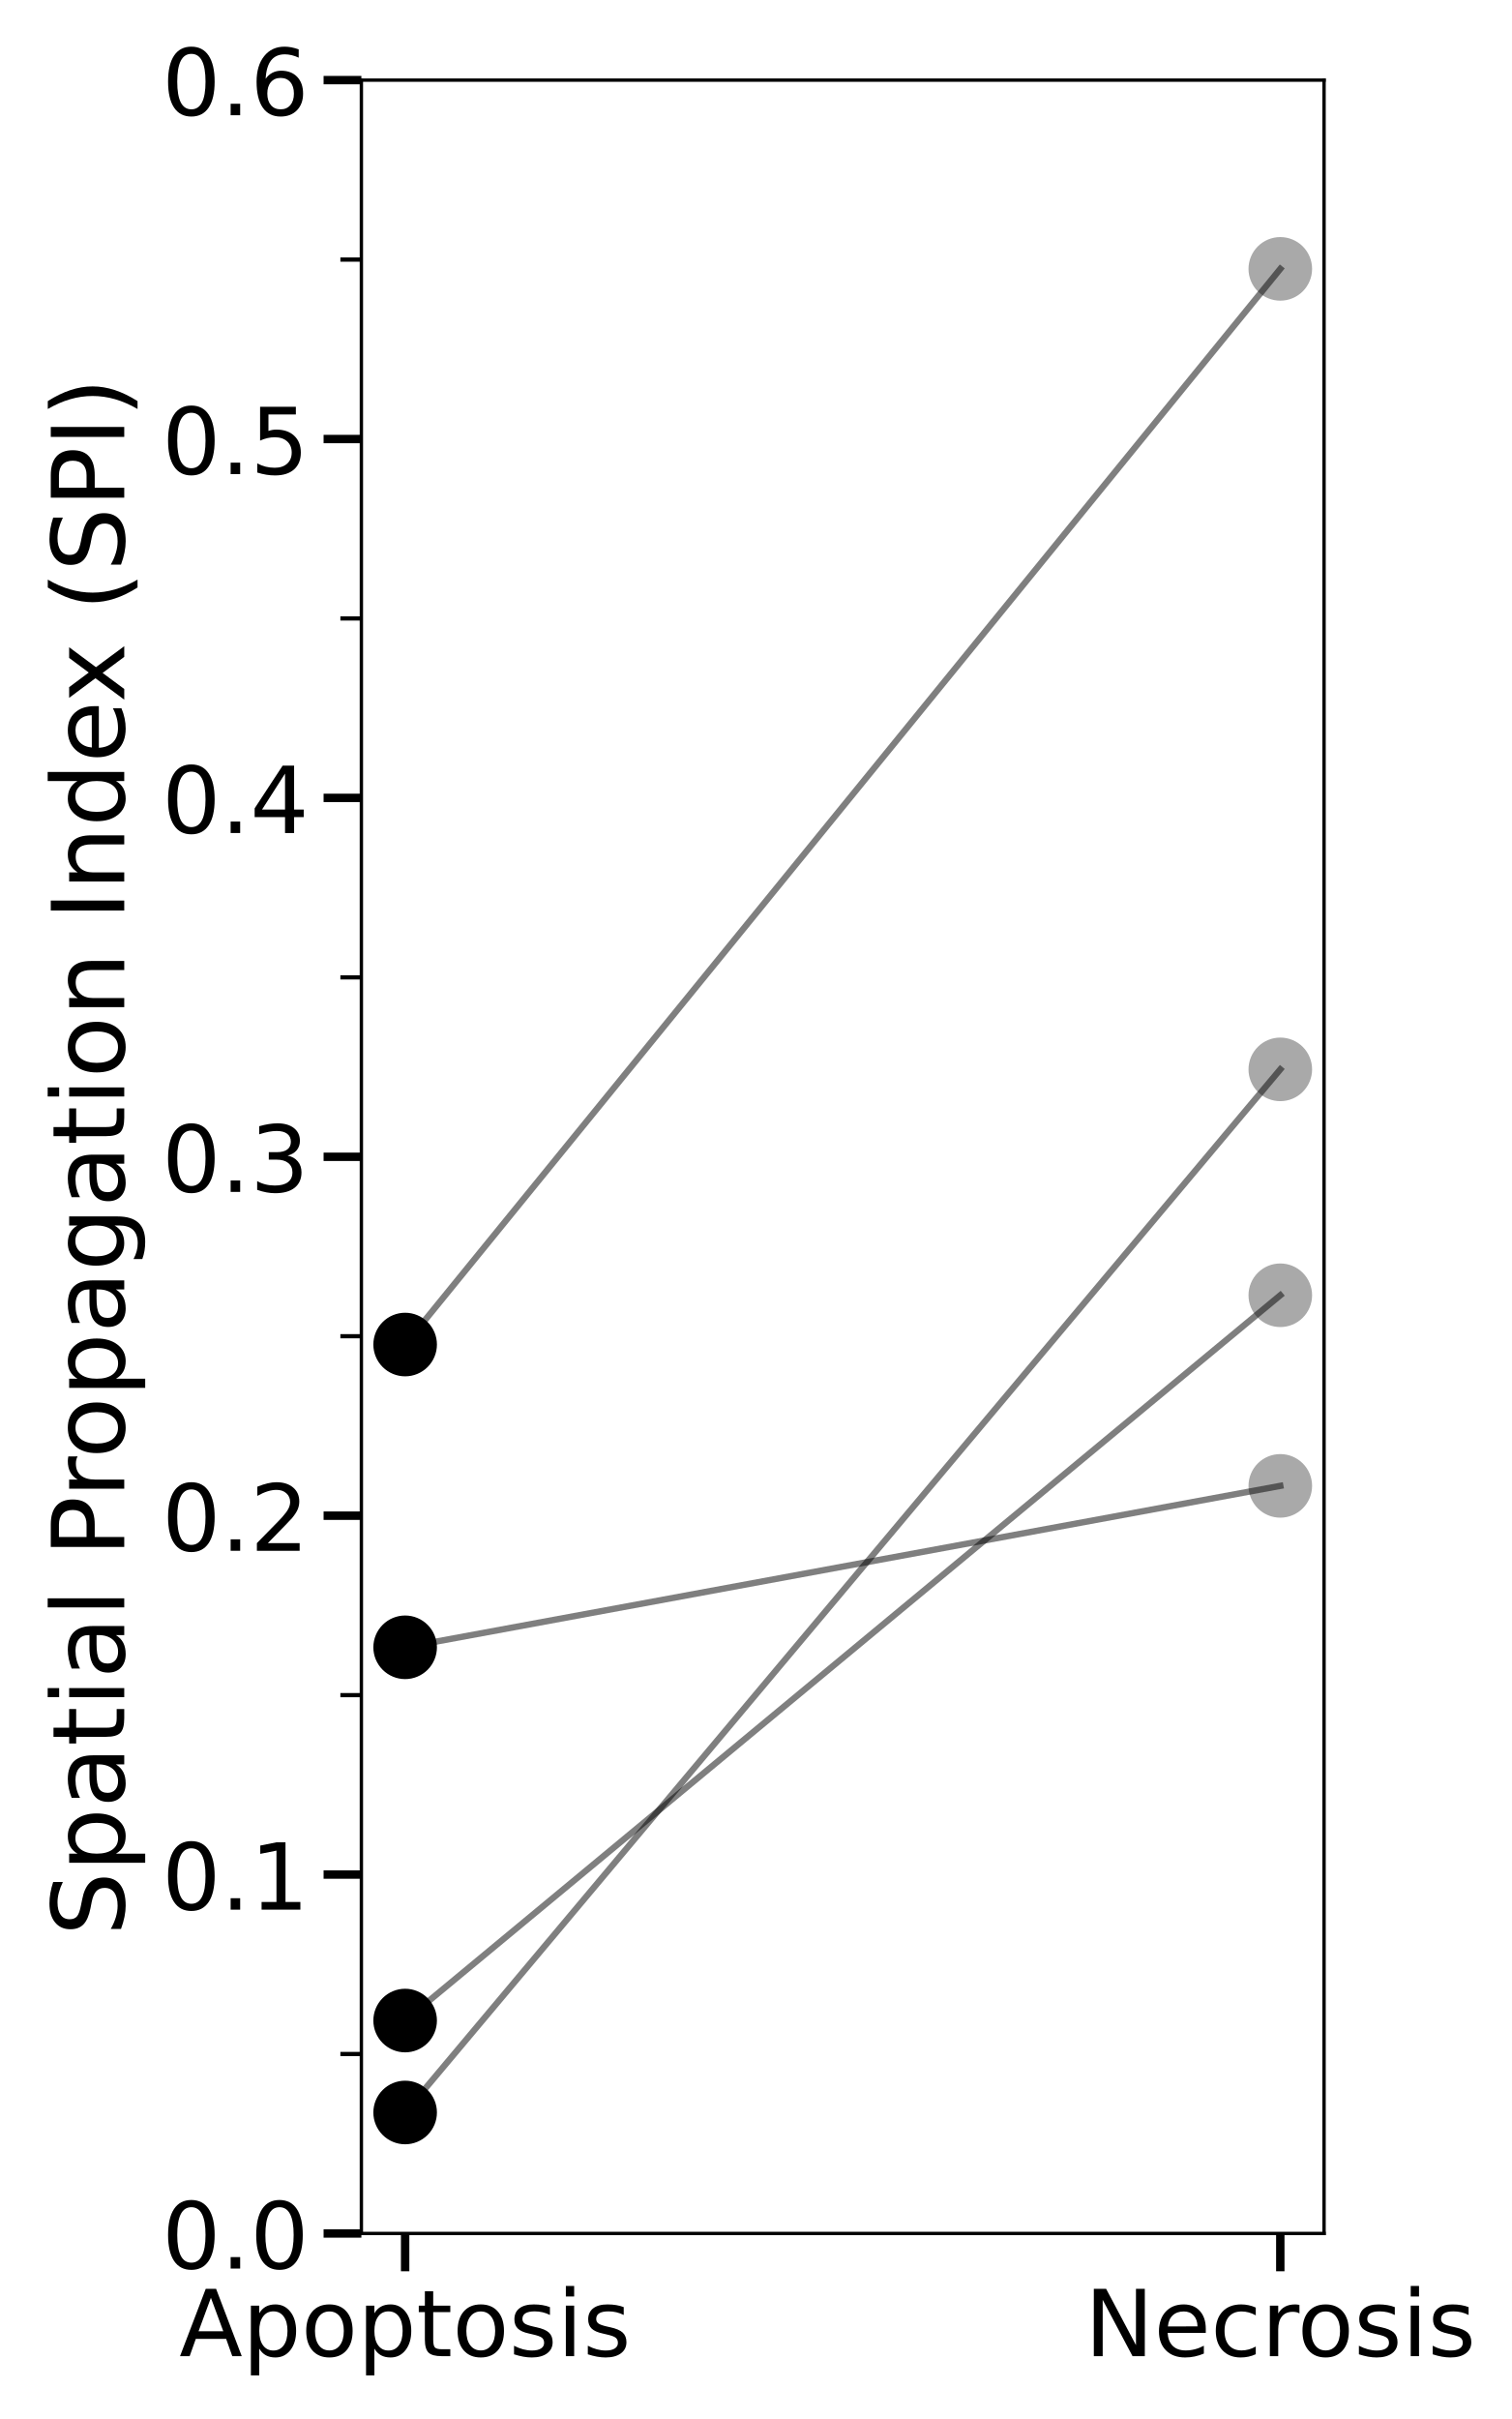
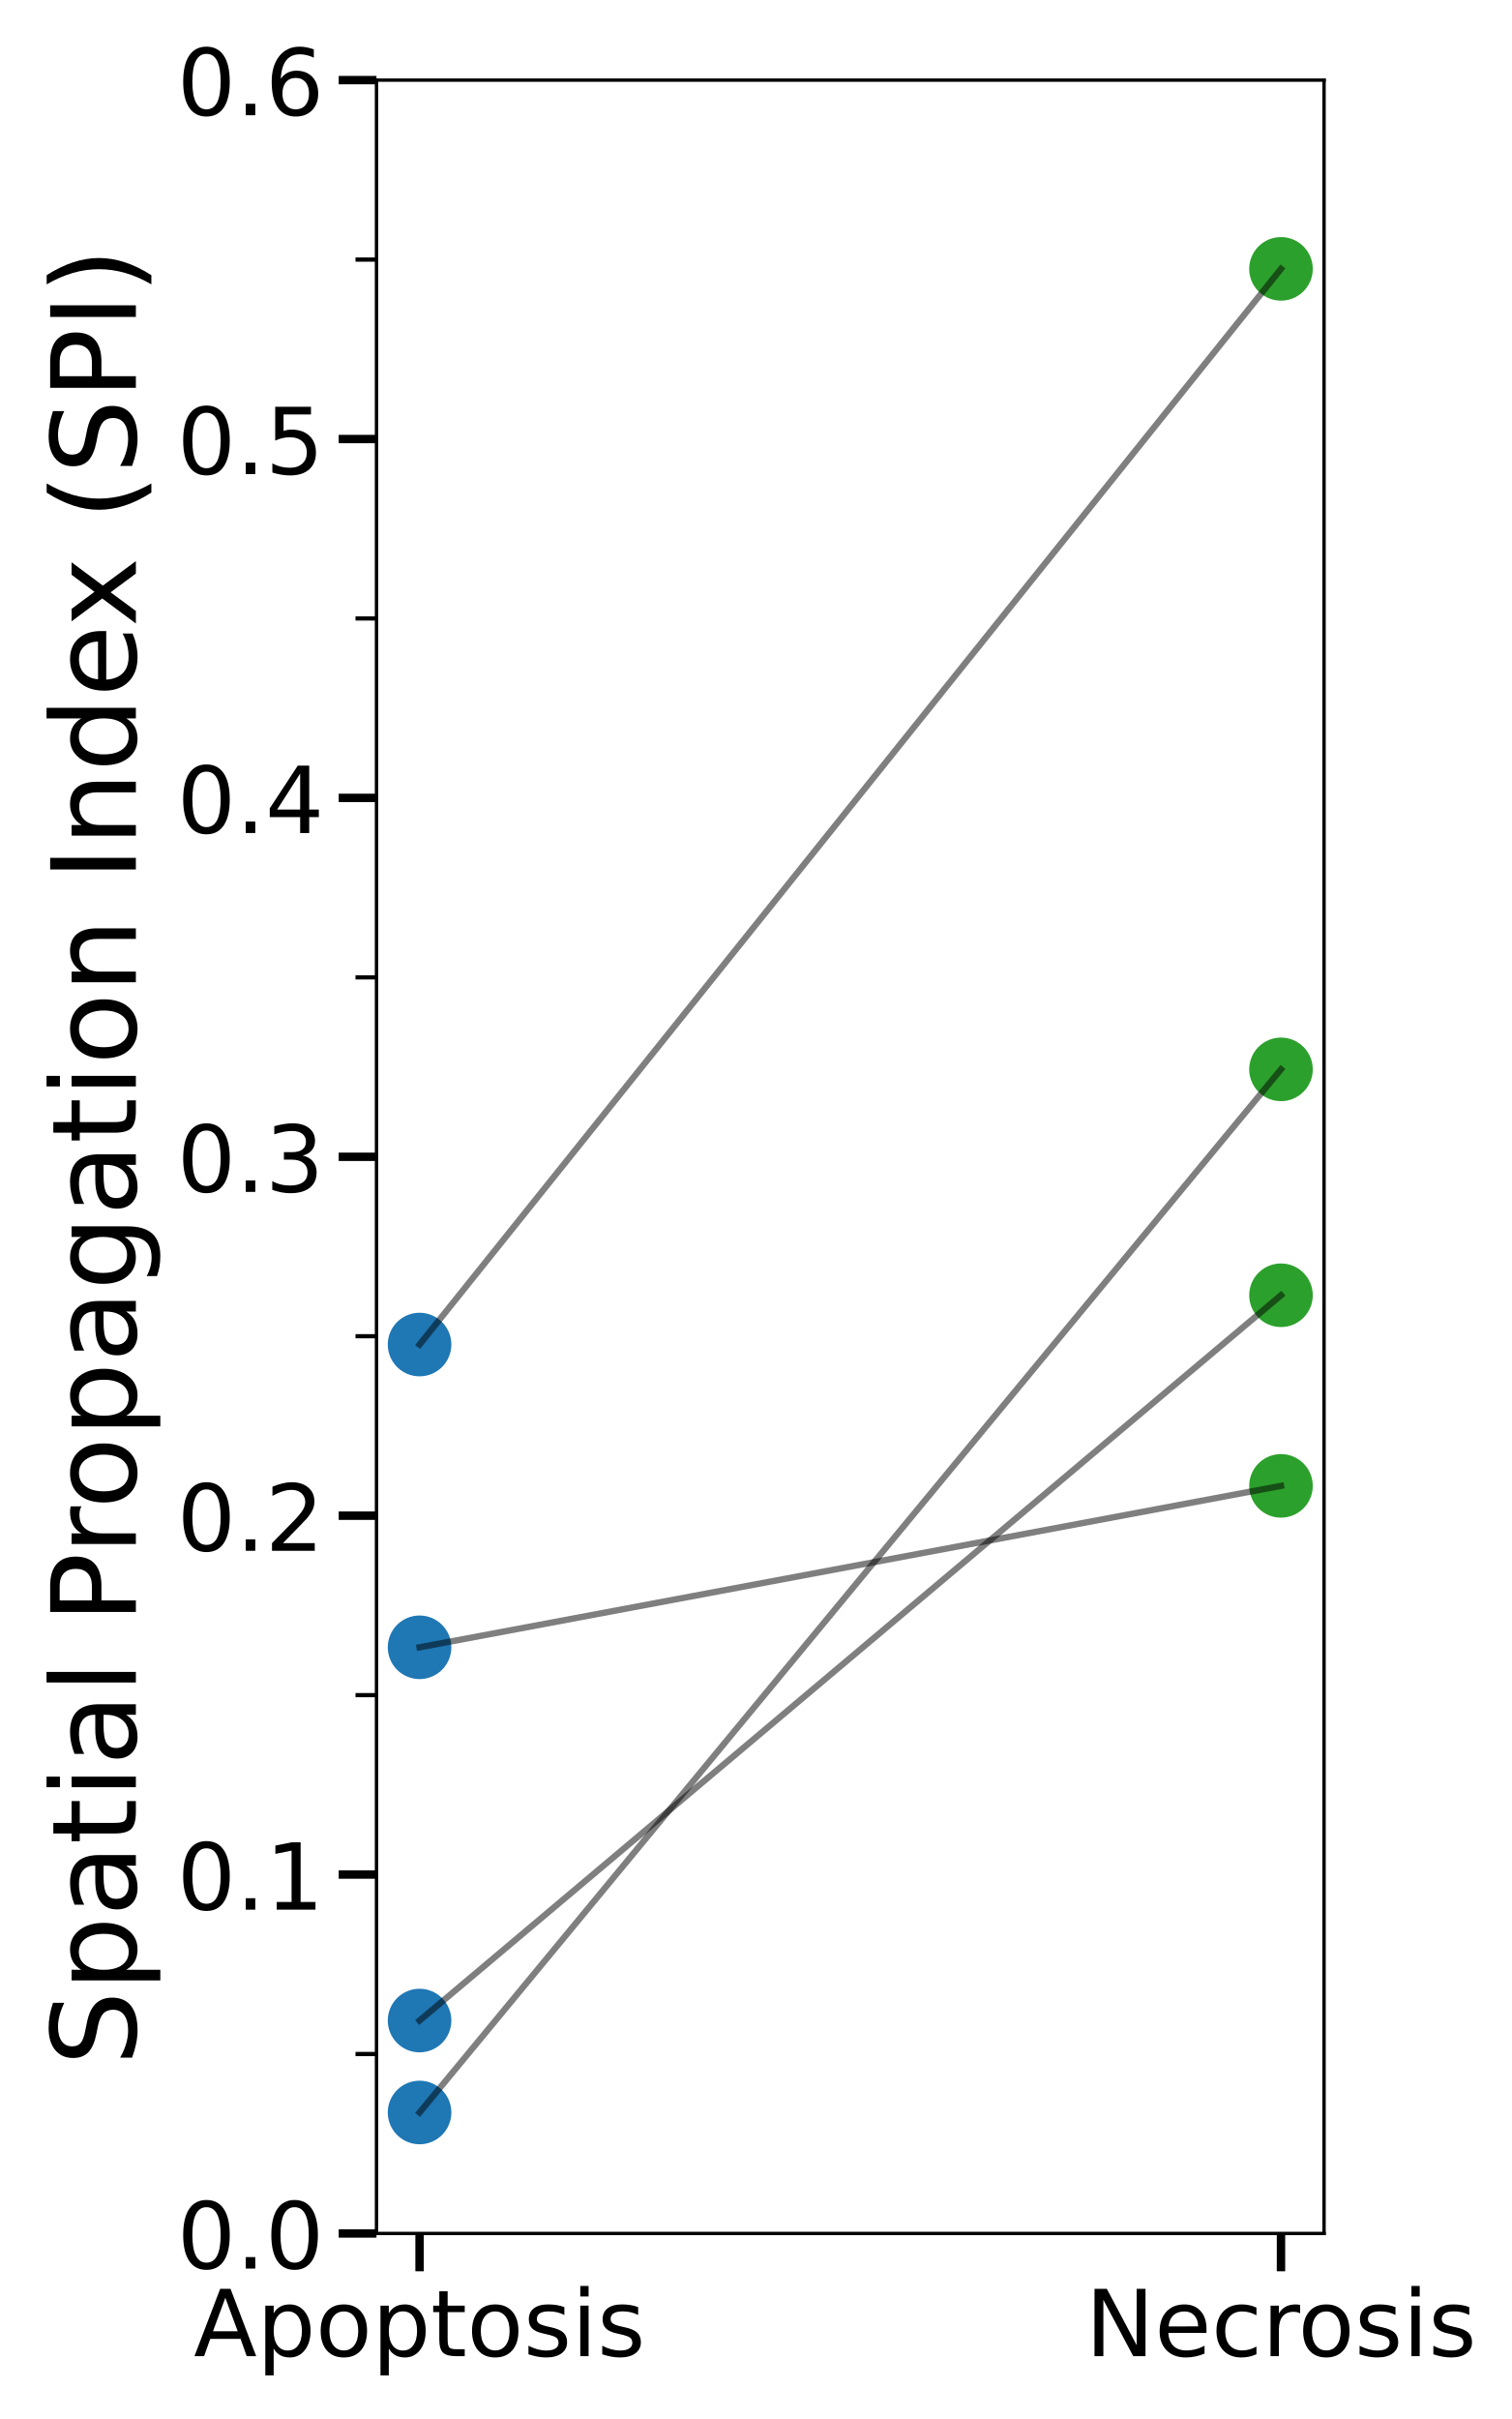
<svg xmlns="http://www.w3.org/2000/svg" xmlns:xlink="http://www.w3.org/1999/xlink" width="360pt" height="576pt" viewBox="0 0 360 576" version="1.1">
  <defs>
    <style type="text/css">*{stroke-linejoin: round; stroke-linecap: butt}</style>
  </defs>
  <g id="figure_1">
    <g id="patch_1">
      <path d="M 0 576  L 360 576  L 360 0  L 0 0  L 0 576  z " style="fill: none" />
    </g>
    <g id="axes_1">
      <g id="patch_2">
-         <path d="M 86.07 531.82  L 315.352 531.82  L 315.352 19.08  L 86.07 19.08  L 86.07 531.82  z " style="fill: none" />
+         <path d="M 89.67 531.82  L 315.352 531.82  L 315.352 19.08  L 89.67 19.08  L 89.67 531.82  z " style="fill: none" />
      </g>
      <g id="PathCollection_1">
        <defs>
-           <path id="m385f94f700" d="M 0 7.071  C 1.875 7.071 3.674 6.326 5 5  C 6.326 3.674 7.071 1.875 7.071 0  C 7.071 -1.875 6.326 -3.674 5 -5  C 3.674 -6.326 1.875 -7.071 0 -7.071  C -1.875 -7.071 -3.674 -6.326 -5 -5  C -6.326 -3.674 -7.071 -1.875 -7.071 0  C -7.071 1.875 -6.326 3.674 -5 5  C -3.674 6.326 -1.875 7.071 0 7.071  z " style="stroke: #000000" />
+           <path id="m786635e049" d="M 0 7.071  C 1.875 7.071 3.674 6.326 5 5  C 6.326 3.674 7.071 1.875 7.071 0  C 7.071 -1.875 6.326 -3.674 5 -5  C 3.674 -6.326 1.875 -7.071 0 -7.071  C -1.875 -7.071 -3.674 -6.326 -5 -5  C -6.326 -3.674 -7.071 -1.875 -7.071 0  C -7.071 1.875 -6.326 3.674 -5 5  C -3.674 6.326 -1.875 7.071 0 7.071  z " style="stroke: #1f77b4" />
        </defs>
-         <g clip-path="url(#pf5b03a5749)">
-           <use xlink:href="#m385f94f700" x="96.492" y="481.123" style="stroke: #000000" />
+         <g clip-path="url(#p0023c042ff)">
+           <use xlink:href="#m786635e049" x="99.928" y="481.123" style="fill: #1f77b4; stroke: #1f77b4" />
        </g>
      </g>
      <g id="PathCollection_2">
        <defs>
-           <path id="m595ff05c0a" d="M 0 7.071  C 1.875 7.071 3.674 6.326 5 5  C 6.326 3.674 7.071 1.875 7.071 0  C 7.071 -1.875 6.326 -3.674 5 -5  C 3.674 -6.326 1.875 -7.071 0 -7.071  C -1.875 -7.071 -3.674 -6.326 -5 -5  C -6.326 -3.674 -7.071 -1.875 -7.071 0  C -7.071 1.875 -6.326 3.674 -5 5  C -3.674 6.326 -1.875 7.071 0 7.071  z " style="stroke: #a9a9a9" />
+           <path id="ma0f8ab1651" d="M 0 7.071  C 1.875 7.071 3.674 6.326 5 5  C 6.326 3.674 7.071 1.875 7.071 0  C 7.071 -1.875 6.326 -3.674 5 -5  C 3.674 -6.326 1.875 -7.071 0 -7.071  C -1.875 -7.071 -3.674 -6.326 -5 -5  C -6.326 -3.674 -7.071 -1.875 -7.071 0  C -7.071 1.875 -6.326 3.674 -5 5  C -3.674 6.326 -1.875 7.071 0 7.071  z " style="stroke: #2ca02c" />
        </defs>
-         <g clip-path="url(#pf5b03a5749)">
-           <use xlink:href="#m595ff05c0a" x="304.93" y="308.421" style="fill: #a9a9a9; stroke: #a9a9a9" />
+         <g clip-path="url(#p0023c042ff)">
+           <use xlink:href="#ma0f8ab1651" x="305.094" y="308.421" style="fill: #2ca02c; stroke: #2ca02c" />
        </g>
      </g>
      <g id="PathCollection_3">
-         <g clip-path="url(#pf5b03a5749)">
-           <use xlink:href="#m385f94f700" x="96.492" y="392.248" style="stroke: #000000" />
+         <g clip-path="url(#p0023c042ff)">
+           <use xlink:href="#m786635e049" x="99.928" y="392.248" style="fill: #1f77b4; stroke: #1f77b4" />
        </g>
      </g>
      <g id="PathCollection_4">
-         <g clip-path="url(#pf5b03a5749)">
-           <use xlink:href="#m595ff05c0a" x="304.93" y="353.808" style="fill: #a9a9a9; stroke: #a9a9a9" />
+         <g clip-path="url(#p0023c042ff)">
+           <use xlink:href="#ma0f8ab1651" x="305.094" y="353.808" style="fill: #2ca02c; stroke: #2ca02c" />
        </g>
      </g>
      <g id="PathCollection_5">
-         <g clip-path="url(#pf5b03a5749)">
-           <use xlink:href="#m385f94f700" x="96.492" y="503.014" style="stroke: #000000" />
+         <g clip-path="url(#p0023c042ff)">
+           <use xlink:href="#m786635e049" x="99.928" y="503.014" style="fill: #1f77b4; stroke: #1f77b4" />
        </g>
      </g>
      <g id="PathCollection_6">
-         <g clip-path="url(#pf5b03a5749)">
-           <use xlink:href="#m595ff05c0a" x="304.93" y="254.632" style="fill: #a9a9a9; stroke: #a9a9a9" />
+         <g clip-path="url(#p0023c042ff)">
+           <use xlink:href="#ma0f8ab1651" x="305.094" y="254.632" style="fill: #2ca02c; stroke: #2ca02c" />
        </g>
      </g>
      <g id="PathCollection_7">
-         <g clip-path="url(#pf5b03a5749)">
-           <use xlink:href="#m385f94f700" x="96.492" y="320.155" style="stroke: #000000" />
+         <g clip-path="url(#p0023c042ff)">
+           <use xlink:href="#m786635e049" x="99.928" y="320.155" style="fill: #1f77b4; stroke: #1f77b4" />
        </g>
      </g>
      <g id="PathCollection_8">
-         <g clip-path="url(#pf5b03a5749)">
-           <use xlink:href="#m595ff05c0a" x="304.93" y="64.024" style="fill: #a9a9a9; stroke: #a9a9a9" />
+         <g clip-path="url(#p0023c042ff)">
+           <use xlink:href="#ma0f8ab1651" x="305.094" y="64.024" style="fill: #2ca02c; stroke: #2ca02c" />
        </g>
      </g>
      <g id="matplotlib.axis_1">
        <g id="xtick_1">
          <g id="line2d_1">
            <defs>
-               <path id="m85d9b696fc" d="M 0 0  L 0 9  " style="stroke: #000000; stroke-width: 2" />
+               <path id="mc2eb9b8763" d="M 0 0  L 0 9  " style="stroke: #000000; stroke-width: 2" />
            </defs>
            <g>
-               <use xlink:href="#m85d9b696fc" x="96.492" y="531.82" style="stroke: #000000; stroke-width: 2" />
+               <use xlink:href="#mc2eb9b8763" x="99.928" y="531.82" style="stroke: #000000; stroke-width: 2" />
            </g>
          </g>
          <g id="text_1">
-             <g transform="translate(42.7105 561.0366) scale(0.22 -0.22)">
+             <g transform="translate(46.14686 561.0366) scale(0.22 -0.22)">
              <defs>
                <path id="DejaVuSans-41" d="M 2188 4044  L 1331 1722  L 3047 1722  L 2188 4044  z M 1831 4666  L 2547 4666  L 4325 0  L 3669 0  L 3244 1197  L 1141 1197  L 716 0  L 50 0  L 1831 4666  z " transform="scale(0.015625)" />
                <path id="DejaVuSans-70" d="M 1159 525  L 1159 -1331  L 581 -1331  L 581 3500  L 1159 3500  L 1159 2969  Q 1341 3281 1617 3432  Q 1894 3584 2278 3584  Q 2916 3584 3314 3078  Q 3713 2572 3713 1747  Q 3713 922 3314 415  Q 2916 -91 2278 -91  Q 1894 -91 1617 61  Q 1341 213 1159 525  z M 3116 1747  Q 3116 2381 2855 2742  Q 2594 3103 2138 3103  Q 1681 3103 1420 2742  Q 1159 2381 1159 1747  Q 1159 1113 1420 752  Q 1681 391 2138 391  Q 2594 391 2855 752  Q 3116 1113 3116 1747  z " transform="scale(0.015625)" />
                <path id="DejaVuSans-6f" d="M 1959 3097  Q 1497 3097 1228 2736  Q 959 2375 959 1747  Q 959 1119 1226 758  Q 1494 397 1959 397  Q 2419 397 2687 759  Q 2956 1122 2956 1747  Q 2956 2369 2687 2733  Q 2419 3097 1959 3097  z M 1959 3584  Q 2709 3584 3137 3096  Q 3566 2609 3566 1747  Q 3566 888 3137 398  Q 2709 -91 1959 -91  Q 1206 -91 779 398  Q 353 888 353 1747  Q 353 2609 779 3096  Q 1206 3584 1959 3584  z " transform="scale(0.015625)" />
                <path id="DejaVuSans-74" d="M 1172 4494  L 1172 3500  L 2356 3500  L 2356 3053  L 1172 3053  L 1172 1153  Q 1172 725 1289 603  Q 1406 481 1766 481  L 2356 481  L 2356 0  L 1766 0  Q 1100 0 847 248  Q 594 497 594 1153  L 594 3053  L 172 3053  L 172 3500  L 594 3500  L 594 4494  L 1172 4494  z " transform="scale(0.015625)" />
                <path id="DejaVuSans-73" d="M 2834 3397  L 2834 2853  Q 2591 2978 2328 3040  Q 2066 3103 1784 3103  Q 1356 3103 1142 2972  Q 928 2841 928 2578  Q 928 2378 1081 2264  Q 1234 2150 1697 2047  L 1894 2003  Q 2506 1872 2764 1633  Q 3022 1394 3022 966  Q 3022 478 2636 193  Q 2250 -91 1575 -91  Q 1294 -91 989 -36  Q 684 19 347 128  L 347 722  Q 666 556 975 473  Q 1284 391 1588 391  Q 1994 391 2212 530  Q 2431 669 2431 922  Q 2431 1156 2273 1281  Q 2116 1406 1581 1522  L 1381 1569  Q 847 1681 609 1914  Q 372 2147 372 2553  Q 372 3047 722 3315  Q 1072 3584 1716 3584  Q 2034 3584 2315 3537  Q 2597 3491 2834 3397  z " transform="scale(0.015625)" />
                <path id="DejaVuSans-69" d="M 603 3500  L 1178 3500  L 1178 0  L 603 0  L 603 3500  z M 603 4863  L 1178 4863  L 1178 4134  L 603 4134  L 603 4863  z " transform="scale(0.015625)" />
              </defs>
              <use xlink:href="#DejaVuSans-41" />
              <use xlink:href="#DejaVuSans-70" transform="translate(68.4082 0)" />
              <use xlink:href="#DejaVuSans-6f" transform="translate(131.8848 0)" />
              <use xlink:href="#DejaVuSans-70" transform="translate(193.0664 0)" />
              <use xlink:href="#DejaVuSans-74" transform="translate(256.543 0)" />
              <use xlink:href="#DejaVuSans-6f" transform="translate(295.752 0)" />
              <use xlink:href="#DejaVuSans-73" transform="translate(356.9336 0)" />
              <use xlink:href="#DejaVuSans-69" transform="translate(409.0332 0)" />
              <use xlink:href="#DejaVuSans-73" transform="translate(436.8164 0)" />
            </g>
          </g>
        </g>
        <g id="xtick_2">
          <g id="line2d_2">
            <g>
-               <use xlink:href="#m85d9b696fc" x="304.93" y="531.82" style="stroke: #000000; stroke-width: 2" />
+               <use xlink:href="#mc2eb9b8763" x="305.094" y="531.82" style="stroke: #000000; stroke-width: 2" />
            </g>
          </g>
          <g id="text_2">
-             <g transform="translate(258.3621 561.0366) scale(0.22 -0.22)">
+             <g transform="translate(258.5257 561.0366) scale(0.22 -0.22)">
              <defs>
                <path id="DejaVuSans-4e" d="M 628 4666  L 1478 4666  L 3547 763  L 3547 4666  L 4159 4666  L 4159 0  L 3309 0  L 1241 3903  L 1241 0  L 628 0  L 628 4666  z " transform="scale(0.015625)" />
                <path id="DejaVuSans-65" d="M 3597 1894  L 3597 1613  L 953 1613  Q 991 1019 1311 708  Q 1631 397 2203 397  Q 2534 397 2845 478  Q 3156 559 3463 722  L 3463 178  Q 3153 47 2828 -22  Q 2503 -91 2169 -91  Q 1331 -91 842 396  Q 353 884 353 1716  Q 353 2575 817 3079  Q 1281 3584 2069 3584  Q 2775 3584 3186 3129  Q 3597 2675 3597 1894  z M 3022 2063  Q 3016 2534 2758 2815  Q 2500 3097 2075 3097  Q 1594 3097 1305 2825  Q 1016 2553 972 2059  L 3022 2063  z " transform="scale(0.015625)" />
                <path id="DejaVuSans-63" d="M 3122 3366  L 3122 2828  Q 2878 2963 2633 3030  Q 2388 3097 2138 3097  Q 1578 3097 1268 2742  Q 959 2388 959 1747  Q 959 1106 1268 751  Q 1578 397 2138 397  Q 2388 397 2633 464  Q 2878 531 3122 666  L 3122 134  Q 2881 22 2623 -34  Q 2366 -91 2075 -91  Q 1284 -91 818 406  Q 353 903 353 1747  Q 353 2603 823 3093  Q 1294 3584 2113 3584  Q 2378 3584 2631 3529  Q 2884 3475 3122 3366  z " transform="scale(0.015625)" />
                <path id="DejaVuSans-72" d="M 2631 2963  Q 2534 3019 2420 3045  Q 2306 3072 2169 3072  Q 1681 3072 1420 2755  Q 1159 2438 1159 1844  L 1159 0  L 581 0  L 581 3500  L 1159 3500  L 1159 2956  Q 1341 3275 1631 3429  Q 1922 3584 2338 3584  Q 2397 3584 2469 3576  Q 2541 3569 2628 3553  L 2631 2963  z " transform="scale(0.015625)" />
              </defs>
              <use xlink:href="#DejaVuSans-4e" />
              <use xlink:href="#DejaVuSans-65" transform="translate(74.80469 0)" />
              <use xlink:href="#DejaVuSans-63" transform="translate(136.3281 0)" />
              <use xlink:href="#DejaVuSans-72" transform="translate(191.3086 0)" />
              <use xlink:href="#DejaVuSans-6f" transform="translate(230.1719 0)" />
              <use xlink:href="#DejaVuSans-73" transform="translate(291.3535 0)" />
              <use xlink:href="#DejaVuSans-69" transform="translate(343.4531 0)" />
              <use xlink:href="#DejaVuSans-73" transform="translate(371.2363 0)" />
            </g>
          </g>
        </g>
      </g>
      <g id="matplotlib.axis_2">
        <g id="ytick_1">
          <g id="line2d_3">
            <defs>
-               <path id="m22193d8374" d="M 0 0  L -9 0  " style="stroke: #000000; stroke-width: 2" />
+               <path id="mad48e51135" d="M 0 0  L -9 0  " style="stroke: #000000; stroke-width: 2" />
            </defs>
            <g>
-               <use xlink:href="#m22193d8374" x="86.07" y="531.82" style="stroke: #000000; stroke-width: 2" />
+               <use xlink:href="#mad48e51135" x="89.67" y="531.82" style="stroke: #000000; stroke-width: 2" />
            </g>
          </g>
          <g id="text_3">
-             <g transform="translate(38.58313 540.1783) scale(0.22 -0.22)">
+             <g transform="translate(42.18312 540.1783) scale(0.22 -0.22)">
              <defs>
                <path id="DejaVuSans-30" d="M 2034 4250  Q 1547 4250 1301 3770  Q 1056 3291 1056 2328  Q 1056 1369 1301 889  Q 1547 409 2034 409  Q 2525 409 2770 889  Q 3016 1369 3016 2328  Q 3016 3291 2770 3770  Q 2525 4250 2034 4250  z M 2034 4750  Q 2819 4750 3233 4129  Q 3647 3509 3647 2328  Q 3647 1150 3233 529  Q 2819 -91 2034 -91  Q 1250 -91 836 529  Q 422 1150 422 2328  Q 422 3509 836 4129  Q 1250 4750 2034 4750  z " transform="scale(0.015625)" />
                <path id="DejaVuSans-2e" d="M 684 794  L 1344 794  L 1344 0  L 684 0  L 684 794  z " transform="scale(0.015625)" />
              </defs>
              <use xlink:href="#DejaVuSans-30" />
              <use xlink:href="#DejaVuSans-2e" transform="translate(63.62305 0)" />
              <use xlink:href="#DejaVuSans-30" transform="translate(95.41016 0)" />
            </g>
          </g>
        </g>
        <g id="ytick_2">
          <g id="line2d_4">
            <g>
-               <use xlink:href="#m22193d8374" x="86.07" y="446.363" style="stroke: #000000; stroke-width: 2" />
+               <use xlink:href="#mad48e51135" x="89.67" y="446.363" style="stroke: #000000; stroke-width: 2" />
            </g>
          </g>
          <g id="text_4">
-             <g transform="translate(38.58313 454.7216) scale(0.22 -0.22)">
+             <g transform="translate(42.18312 454.7216) scale(0.22 -0.22)">
              <defs>
                <path id="DejaVuSans-31" d="M 794 531  L 1825 531  L 1825 4091  L 703 3866  L 703 4441  L 1819 4666  L 2450 4666  L 2450 531  L 3481 531  L 3481 0  L 794 0  L 794 531  z " transform="scale(0.015625)" />
              </defs>
              <use xlink:href="#DejaVuSans-30" />
              <use xlink:href="#DejaVuSans-2e" transform="translate(63.62305 0)" />
              <use xlink:href="#DejaVuSans-31" transform="translate(95.41016 0)" />
            </g>
          </g>
        </g>
        <g id="ytick_3">
          <g id="line2d_5">
            <g>
-               <use xlink:href="#m22193d8374" x="86.07" y="360.907" style="stroke: #000000; stroke-width: 2" />
+               <use xlink:href="#mad48e51135" x="89.67" y="360.907" style="stroke: #000000; stroke-width: 2" />
            </g>
          </g>
          <g id="text_5">
-             <g transform="translate(38.58313 369.2649) scale(0.22 -0.22)">
+             <g transform="translate(42.18312 369.2649) scale(0.22 -0.22)">
              <defs>
                <path id="DejaVuSans-32" d="M 1228 531  L 3431 531  L 3431 0  L 469 0  L 469 531  Q 828 903 1448 1529  Q 2069 2156 2228 2338  Q 2531 2678 2651 2914  Q 2772 3150 2772 3378  Q 2772 3750 2511 3984  Q 2250 4219 1831 4219  Q 1534 4219 1204 4116  Q 875 4013 500 3803  L 500 4441  Q 881 4594 1212 4672  Q 1544 4750 1819 4750  Q 2544 4750 2975 4387  Q 3406 4025 3406 3419  Q 3406 3131 3298 2873  Q 3191 2616 2906 2266  Q 2828 2175 2409 1742  Q 1991 1309 1228 531  z " transform="scale(0.015625)" />
              </defs>
              <use xlink:href="#DejaVuSans-30" />
              <use xlink:href="#DejaVuSans-2e" transform="translate(63.62305 0)" />
              <use xlink:href="#DejaVuSans-32" transform="translate(95.41016 0)" />
            </g>
          </g>
        </g>
        <g id="ytick_4">
          <g id="line2d_6">
            <g>
-               <use xlink:href="#m22193d8374" x="86.07" y="275.45" style="stroke: #000000; stroke-width: 2" />
+               <use xlink:href="#mad48e51135" x="89.67" y="275.45" style="stroke: #000000; stroke-width: 2" />
            </g>
          </g>
          <g id="text_6">
-             <g transform="translate(38.58313 283.8083) scale(0.22 -0.22)">
+             <g transform="translate(42.18312 283.8083) scale(0.22 -0.22)">
              <defs>
                <path id="DejaVuSans-33" d="M 2597 2516  Q 3050 2419 3304 2112  Q 3559 1806 3559 1356  Q 3559 666 3084 287  Q 2609 -91 1734 -91  Q 1441 -91 1130 -33  Q 819 25 488 141  L 488 750  Q 750 597 1062 519  Q 1375 441 1716 441  Q 2309 441 2620 675  Q 2931 909 2931 1356  Q 2931 1769 2642 2001  Q 2353 2234 1838 2234  L 1294 2234  L 1294 2753  L 1863 2753  Q 2328 2753 2575 2939  Q 2822 3125 2822 3475  Q 2822 3834 2567 4026  Q 2313 4219 1838 4219  Q 1578 4219 1281 4162  Q 984 4106 628 3988  L 628 4550  Q 988 4650 1302 4700  Q 1616 4750 1894 4750  Q 2613 4750 3031 4423  Q 3450 4097 3450 3541  Q 3450 3153 3228 2886  Q 3006 2619 2597 2516  z " transform="scale(0.015625)" />
              </defs>
              <use xlink:href="#DejaVuSans-30" />
              <use xlink:href="#DejaVuSans-2e" transform="translate(63.62305 0)" />
              <use xlink:href="#DejaVuSans-33" transform="translate(95.41016 0)" />
            </g>
          </g>
        </g>
        <g id="ytick_5">
          <g id="line2d_7">
            <g>
-               <use xlink:href="#m22193d8374" x="86.07" y="189.993" style="stroke: #000000; stroke-width: 2" />
+               <use xlink:href="#mad48e51135" x="89.67" y="189.993" style="stroke: #000000; stroke-width: 2" />
            </g>
          </g>
          <g id="text_7">
-             <g transform="translate(38.58313 198.3516) scale(0.22 -0.22)">
+             <g transform="translate(42.18312 198.3516) scale(0.22 -0.22)">
              <defs>
                <path id="DejaVuSans-34" d="M 2419 4116  L 825 1625  L 2419 1625  L 2419 4116  z M 2253 4666  L 3047 4666  L 3047 1625  L 3713 1625  L 3713 1100  L 3047 1100  L 3047 0  L 2419 0  L 2419 1100  L 313 1100  L 313 1709  L 2253 4666  z " transform="scale(0.015625)" />
              </defs>
              <use xlink:href="#DejaVuSans-30" />
              <use xlink:href="#DejaVuSans-2e" transform="translate(63.62305 0)" />
              <use xlink:href="#DejaVuSans-34" transform="translate(95.41016 0)" />
            </g>
          </g>
        </g>
        <g id="ytick_6">
          <g id="line2d_8">
            <g>
-               <use xlink:href="#m22193d8374" x="86.07" y="104.537" style="stroke: #000000; stroke-width: 2" />
+               <use xlink:href="#mad48e51135" x="89.67" y="104.537" style="stroke: #000000; stroke-width: 2" />
            </g>
          </g>
          <g id="text_8">
-             <g transform="translate(38.58313 112.8949) scale(0.22 -0.22)">
+             <g transform="translate(42.18312 112.8949) scale(0.22 -0.22)">
              <defs>
                <path id="DejaVuSans-35" d="M 691 4666  L 3169 4666  L 3169 4134  L 1269 4134  L 1269 2991  Q 1406 3038 1543 3061  Q 1681 3084 1819 3084  Q 2600 3084 3056 2656  Q 3513 2228 3513 1497  Q 3513 744 3044 326  Q 2575 -91 1722 -91  Q 1428 -91 1123 -41  Q 819 9 494 109  L 494 744  Q 775 591 1075 516  Q 1375 441 1709 441  Q 2250 441 2565 725  Q 2881 1009 2881 1497  Q 2881 1984 2565 2268  Q 2250 2553 1709 2553  Q 1456 2553 1204 2497  Q 953 2441 691 2322  L 691 4666  z " transform="scale(0.015625)" />
              </defs>
              <use xlink:href="#DejaVuSans-30" />
              <use xlink:href="#DejaVuSans-2e" transform="translate(63.62305 0)" />
              <use xlink:href="#DejaVuSans-35" transform="translate(95.41016 0)" />
            </g>
          </g>
        </g>
        <g id="ytick_7">
          <g id="line2d_9">
            <g>
-               <use xlink:href="#m22193d8374" x="86.07" y="19.08" style="stroke: #000000; stroke-width: 2" />
+               <use xlink:href="#mad48e51135" x="89.67" y="19.08" style="stroke: #000000; stroke-width: 2" />
            </g>
          </g>
          <g id="text_9">
-             <g transform="translate(38.58313 27.43828) scale(0.22 -0.22)">
+             <g transform="translate(42.18312 27.43828) scale(0.22 -0.22)">
              <defs>
                <path id="DejaVuSans-36" d="M 2113 2584  Q 1688 2584 1439 2293  Q 1191 2003 1191 1497  Q 1191 994 1439 701  Q 1688 409 2113 409  Q 2538 409 2786 701  Q 3034 994 3034 1497  Q 3034 2003 2786 2293  Q 2538 2584 2113 2584  z M 3366 4563  L 3366 3988  Q 3128 4100 2886 4159  Q 2644 4219 2406 4219  Q 1781 4219 1451 3797  Q 1122 3375 1075 2522  Q 1259 2794 1537 2939  Q 1816 3084 2150 3084  Q 2853 3084 3261 2657  Q 3669 2231 3669 1497  Q 3669 778 3244 343  Q 2819 -91 2113 -91  Q 1303 -91 875 529  Q 447 1150 447 2328  Q 447 3434 972 4092  Q 1497 4750 2381 4750  Q 2619 4750 2861 4703  Q 3103 4656 3366 4563  z " transform="scale(0.015625)" />
              </defs>
              <use xlink:href="#DejaVuSans-30" />
              <use xlink:href="#DejaVuSans-2e" transform="translate(63.62305 0)" />
              <use xlink:href="#DejaVuSans-36" transform="translate(95.41016 0)" />
            </g>
          </g>
        </g>
        <g id="ytick_8">
          <g id="line2d_10">
            <defs>
-               <path id="m72613687c7" d="M 0 0  L -5 0  " style="stroke: #000000" />
+               <path id="ma174dcfda6" d="M 0 0  L -5 0  " style="stroke: #000000" />
            </defs>
            <g>
-               <use xlink:href="#m72613687c7" x="86.07" y="489.092" style="stroke: #000000" />
+               <use xlink:href="#ma174dcfda6" x="89.67" y="489.092" style="stroke: #000000" />
            </g>
          </g>
        </g>
        <g id="ytick_9">
          <g id="line2d_11">
            <g>
-               <use xlink:href="#m72613687c7" x="86.07" y="403.635" style="stroke: #000000" />
+               <use xlink:href="#ma174dcfda6" x="89.67" y="403.635" style="stroke: #000000" />
            </g>
          </g>
        </g>
        <g id="ytick_10">
          <g id="line2d_12">
            <g>
-               <use xlink:href="#m72613687c7" x="86.07" y="318.178" style="stroke: #000000" />
+               <use xlink:href="#ma174dcfda6" x="89.67" y="318.178" style="stroke: #000000" />
            </g>
          </g>
        </g>
        <g id="ytick_11">
          <g id="line2d_13">
            <g>
-               <use xlink:href="#m72613687c7" x="86.07" y="232.722" style="stroke: #000000" />
+               <use xlink:href="#ma174dcfda6" x="89.67" y="232.722" style="stroke: #000000" />
            </g>
          </g>
        </g>
        <g id="ytick_12">
          <g id="line2d_14">
            <g>
-               <use xlink:href="#m72613687c7" x="86.07" y="147.265" style="stroke: #000000" />
+               <use xlink:href="#ma174dcfda6" x="89.67" y="147.265" style="stroke: #000000" />
            </g>
          </g>
        </g>
        <g id="ytick_13">
          <g id="line2d_15">
            <g>
-               <use xlink:href="#m72613687c7" x="86.07" y="61.808" style="stroke: #000000" />
+               <use xlink:href="#ma174dcfda6" x="89.67" y="61.808" style="stroke: #000000" />
            </g>
          </g>
        </g>
        <g id="text_10">
-           <g transform="translate(29.59188 460.9644) rotate(-90) scale(0.24 -0.24)">
+           <g transform="translate(32.36 491.8834) rotate(-90) scale(0.28 -0.28)">
            <defs>
              <path id="DejaVuSans-53" d="M 3425 4513  L 3425 3897  Q 3066 4069 2747 4153  Q 2428 4238 2131 4238  Q 1616 4238 1336 4038  Q 1056 3838 1056 3469  Q 1056 3159 1242 3001  Q 1428 2844 1947 2747  L 2328 2669  Q 3034 2534 3370 2195  Q 3706 1856 3706 1288  Q 3706 609 3251 259  Q 2797 -91 1919 -91  Q 1588 -91 1214 -16  Q 841 59 441 206  L 441 856  Q 825 641 1194 531  Q 1563 422 1919 422  Q 2459 422 2753 634  Q 3047 847 3047 1241  Q 3047 1584 2836 1778  Q 2625 1972 2144 2069  L 1759 2144  Q 1053 2284 737 2584  Q 422 2884 422 3419  Q 422 4038 858 4394  Q 1294 4750 2059 4750  Q 2388 4750 2728 4690  Q 3069 4631 3425 4513  z " transform="scale(0.015625)" />
              <path id="DejaVuSans-61" d="M 2194 1759  Q 1497 1759 1228 1600  Q 959 1441 959 1056  Q 959 750 1161 570  Q 1363 391 1709 391  Q 2188 391 2477 730  Q 2766 1069 2766 1631  L 2766 1759  L 2194 1759  z M 3341 1997  L 3341 0  L 2766 0  L 2766 531  Q 2569 213 2275 61  Q 1981 -91 1556 -91  Q 1019 -91 701 211  Q 384 513 384 1019  Q 384 1609 779 1909  Q 1175 2209 1959 2209  L 2766 2209  L 2766 2266  Q 2766 2663 2505 2880  Q 2244 3097 1772 3097  Q 1472 3097 1187 3025  Q 903 2953 641 2809  L 641 3341  Q 956 3463 1253 3523  Q 1550 3584 1831 3584  Q 2591 3584 2966 3190  Q 3341 2797 3341 1997  z " transform="scale(0.015625)" />
              <path id="DejaVuSans-6c" d="M 603 4863  L 1178 4863  L 1178 0  L 603 0  L 603 4863  z " transform="scale(0.015625)" />
              <path id="DejaVuSans-20" transform="scale(0.015625)" />
              <path id="DejaVuSans-50" d="M 1259 4147  L 1259 2394  L 2053 2394  Q 2494 2394 2734 2622  Q 2975 2850 2975 3272  Q 2975 3691 2734 3919  Q 2494 4147 2053 4147  L 1259 4147  z M 628 4666  L 2053 4666  Q 2838 4666 3239 4311  Q 3641 3956 3641 3272  Q 3641 2581 3239 2228  Q 2838 1875 2053 1875  L 1259 1875  L 1259 0  L 628 0  L 628 4666  z " transform="scale(0.015625)" />
              <path id="DejaVuSans-67" d="M 2906 1791  Q 2906 2416 2648 2759  Q 2391 3103 1925 3103  Q 1463 3103 1205 2759  Q 947 2416 947 1791  Q 947 1169 1205 825  Q 1463 481 1925 481  Q 2391 481 2648 825  Q 2906 1169 2906 1791  z M 3481 434  Q 3481 -459 3084 -895  Q 2688 -1331 1869 -1331  Q 1566 -1331 1297 -1286  Q 1028 -1241 775 -1147  L 775 -588  Q 1028 -725 1275 -790  Q 1522 -856 1778 -856  Q 2344 -856 2625 -561  Q 2906 -266 2906 331  L 2906 616  Q 2728 306 2450 153  Q 2172 0 1784 0  Q 1141 0 747 490  Q 353 981 353 1791  Q 353 2603 747 3093  Q 1141 3584 1784 3584  Q 2172 3584 2450 3431  Q 2728 3278 2906 2969  L 2906 3500  L 3481 3500  L 3481 434  z " transform="scale(0.015625)" />
              <path id="DejaVuSans-6e" d="M 3513 2113  L 3513 0  L 2938 0  L 2938 2094  Q 2938 2591 2744 2837  Q 2550 3084 2163 3084  Q 1697 3084 1428 2787  Q 1159 2491 1159 1978  L 1159 0  L 581 0  L 581 3500  L 1159 3500  L 1159 2956  Q 1366 3272 1645 3428  Q 1925 3584 2291 3584  Q 2894 3584 3203 3211  Q 3513 2838 3513 2113  z " transform="scale(0.015625)" />
              <path id="DejaVuSans-49" d="M 628 4666  L 1259 4666  L 1259 0  L 628 0  L 628 4666  z " transform="scale(0.015625)" />
              <path id="DejaVuSans-64" d="M 2906 2969  L 2906 4863  L 3481 4863  L 3481 0  L 2906 0  L 2906 525  Q 2725 213 2448 61  Q 2172 -91 1784 -91  Q 1150 -91 751 415  Q 353 922 353 1747  Q 353 2572 751 3078  Q 1150 3584 1784 3584  Q 2172 3584 2448 3432  Q 2725 3281 2906 2969  z M 947 1747  Q 947 1113 1208 752  Q 1469 391 1925 391  Q 2381 391 2643 752  Q 2906 1113 2906 1747  Q 2906 2381 2643 2742  Q 2381 3103 1925 3103  Q 1469 3103 1208 2742  Q 947 2381 947 1747  z " transform="scale(0.015625)" />
              <path id="DejaVuSans-78" d="M 3513 3500  L 2247 1797  L 3578 0  L 2900 0  L 1881 1375  L 863 0  L 184 0  L 1544 1831  L 300 3500  L 978 3500  L 1906 2253  L 2834 3500  L 3513 3500  z " transform="scale(0.015625)" />
              <path id="DejaVuSans-28" d="M 1984 4856  Q 1566 4138 1362 3434  Q 1159 2731 1159 2009  Q 1159 1288 1364 580  Q 1569 -128 1984 -844  L 1484 -844  Q 1016 -109 783 600  Q 550 1309 550 2009  Q 550 2706 781 3412  Q 1013 4119 1484 4856  L 1984 4856  z " transform="scale(0.015625)" />
              <path id="DejaVuSans-29" d="M 513 4856  L 1013 4856  Q 1481 4119 1714 3412  Q 1947 2706 1947 2009  Q 1947 1309 1714 600  Q 1481 -109 1013 -844  L 513 -844  Q 928 -128 1133 580  Q 1338 1288 1338 2009  Q 1338 2731 1133 3434  Q 928 4138 513 4856  z " transform="scale(0.015625)" />
            </defs>
            <use xlink:href="#DejaVuSans-53" />
            <use xlink:href="#DejaVuSans-70" transform="translate(63.47656 0)" />
            <use xlink:href="#DejaVuSans-61" transform="translate(126.9531 0)" />
            <use xlink:href="#DejaVuSans-74" transform="translate(188.2324 0)" />
            <use xlink:href="#DejaVuSans-69" transform="translate(227.4414 0)" />
            <use xlink:href="#DejaVuSans-61" transform="translate(255.2246 0)" />
            <use xlink:href="#DejaVuSans-6c" transform="translate(316.5039 0)" />
            <use xlink:href="#DejaVuSans-20" transform="translate(344.2871 0)" />
            <use xlink:href="#DejaVuSans-50" transform="translate(376.0742 0)" />
            <use xlink:href="#DejaVuSans-72" transform="translate(434.627 0)" />
            <use xlink:href="#DejaVuSans-6f" transform="translate(473.4902 0)" />
            <use xlink:href="#DejaVuSans-70" transform="translate(534.6719 0)" />
            <use xlink:href="#DejaVuSans-61" transform="translate(598.1484 0)" />
            <use xlink:href="#DejaVuSans-67" transform="translate(659.4277 0)" />
            <use xlink:href="#DejaVuSans-61" transform="translate(722.9043 0)" />
            <use xlink:href="#DejaVuSans-74" transform="translate(784.1836 0)" />
            <use xlink:href="#DejaVuSans-69" transform="translate(823.3926 0)" />
            <use xlink:href="#DejaVuSans-6f" transform="translate(851.1758 0)" />
            <use xlink:href="#DejaVuSans-6e" transform="translate(912.3574 0)" />
            <use xlink:href="#DejaVuSans-20" transform="translate(975.7363 0)" />
            <use xlink:href="#DejaVuSans-49" transform="translate(1007.523 0)" />
            <use xlink:href="#DejaVuSans-6e" transform="translate(1037.016 0)" />
            <use xlink:href="#DejaVuSans-64" transform="translate(1100.395 0)" />
            <use xlink:href="#DejaVuSans-65" transform="translate(1163.871 0)" />
            <use xlink:href="#DejaVuSans-78" transform="translate(1223.645 0)" />
            <use xlink:href="#DejaVuSans-20" transform="translate(1282.824 0)" />
            <use xlink:href="#DejaVuSans-28" transform="translate(1314.611 0)" />
            <use xlink:href="#DejaVuSans-53" transform="translate(1353.625 0)" />
            <use xlink:href="#DejaVuSans-50" transform="translate(1417.102 0)" />
            <use xlink:href="#DejaVuSans-49" transform="translate(1477.404 0)" />
            <use xlink:href="#DejaVuSans-29" transform="translate(1506.896 0)" />
          </g>
        </g>
      </g>
      <g id="line2d_16">
-         <path d="M 96.492 481.123  L 304.93 308.421  " clip-path="url(#pf5b03a5749)" style="fill: none; stroke: #000000; stroke-opacity: 0.5; stroke-width: 1.5; stroke-linecap: square" />
+         <path d="M 99.928 481.123  L 305.094 308.421  " clip-path="url(#p0023c042ff)" style="fill: none; stroke: #000000; stroke-opacity: 0.5; stroke-width: 1.5; stroke-linecap: square" />
      </g>
      <g id="line2d_17">
-         <path d="M 96.492 392.248  L 304.93 353.808  " clip-path="url(#pf5b03a5749)" style="fill: none; stroke: #000000; stroke-opacity: 0.5; stroke-width: 1.5; stroke-linecap: square" />
+         <path d="M 99.928 392.248  L 305.094 353.808  " clip-path="url(#p0023c042ff)" style="fill: none; stroke: #000000; stroke-opacity: 0.5; stroke-width: 1.5; stroke-linecap: square" />
      </g>
      <g id="line2d_18">
-         <path d="M 96.492 503.014  L 304.93 254.632  " clip-path="url(#pf5b03a5749)" style="fill: none; stroke: #000000; stroke-opacity: 0.5; stroke-width: 1.5; stroke-linecap: square" />
+         <path d="M 99.928 503.014  L 305.094 254.632  " clip-path="url(#p0023c042ff)" style="fill: none; stroke: #000000; stroke-opacity: 0.5; stroke-width: 1.5; stroke-linecap: square" />
      </g>
      <g id="line2d_19">
-         <path d="M 96.492 320.155  L 304.93 64.024  " clip-path="url(#pf5b03a5749)" style="fill: none; stroke: #000000; stroke-opacity: 0.5; stroke-width: 1.5; stroke-linecap: square" />
+         <path d="M 99.928 320.155  L 305.094 64.024  " clip-path="url(#p0023c042ff)" style="fill: none; stroke: #000000; stroke-opacity: 0.5; stroke-width: 1.5; stroke-linecap: square" />
      </g>
      <g id="patch_3">
-         <path d="M 86.07 531.82  L 86.07 19.08  " style="fill: none; stroke: #000000; stroke-width: 0.8; stroke-linejoin: miter; stroke-linecap: square" />
+         <path d="M 89.67 531.82  L 89.67 19.08  " style="fill: none; stroke: #000000; stroke-width: 0.8; stroke-linejoin: miter; stroke-linecap: square" />
      </g>
      <g id="patch_4">
        <path d="M 315.352 531.82  L 315.352 19.08  " style="fill: none; stroke: #000000; stroke-width: 0.8; stroke-linejoin: miter; stroke-linecap: square" />
      </g>
      <g id="patch_5">
-         <path d="M 86.07 531.82  L 315.352 531.82  " style="fill: none; stroke: #000000; stroke-width: 0.8; stroke-linejoin: miter; stroke-linecap: square" />
+         <path d="M 89.67 531.82  L 315.352 531.82  " style="fill: none; stroke: #000000; stroke-width: 0.8; stroke-linejoin: miter; stroke-linecap: square" />
      </g>
      <g id="patch_6">
-         <path d="M 86.07 19.08  L 315.352 19.08  " style="fill: none; stroke: #000000; stroke-width: 0.8; stroke-linejoin: miter; stroke-linecap: square" />
+         <path d="M 89.67 19.08  L 315.352 19.08  " style="fill: none; stroke: #000000; stroke-width: 0.8; stroke-linejoin: miter; stroke-linecap: square" />
      </g>
    </g>
  </g>
  <defs>
-     <clipPath id="pf5b03a5749">
-       <rect x="86.07" y="19.08" width="229.282" height="512.74" />
+     <clipPath id="p0023c042ff">
+       <rect x="89.67" y="19.08" width="225.682" height="512.74" />
    </clipPath>
  </defs>
</svg>
